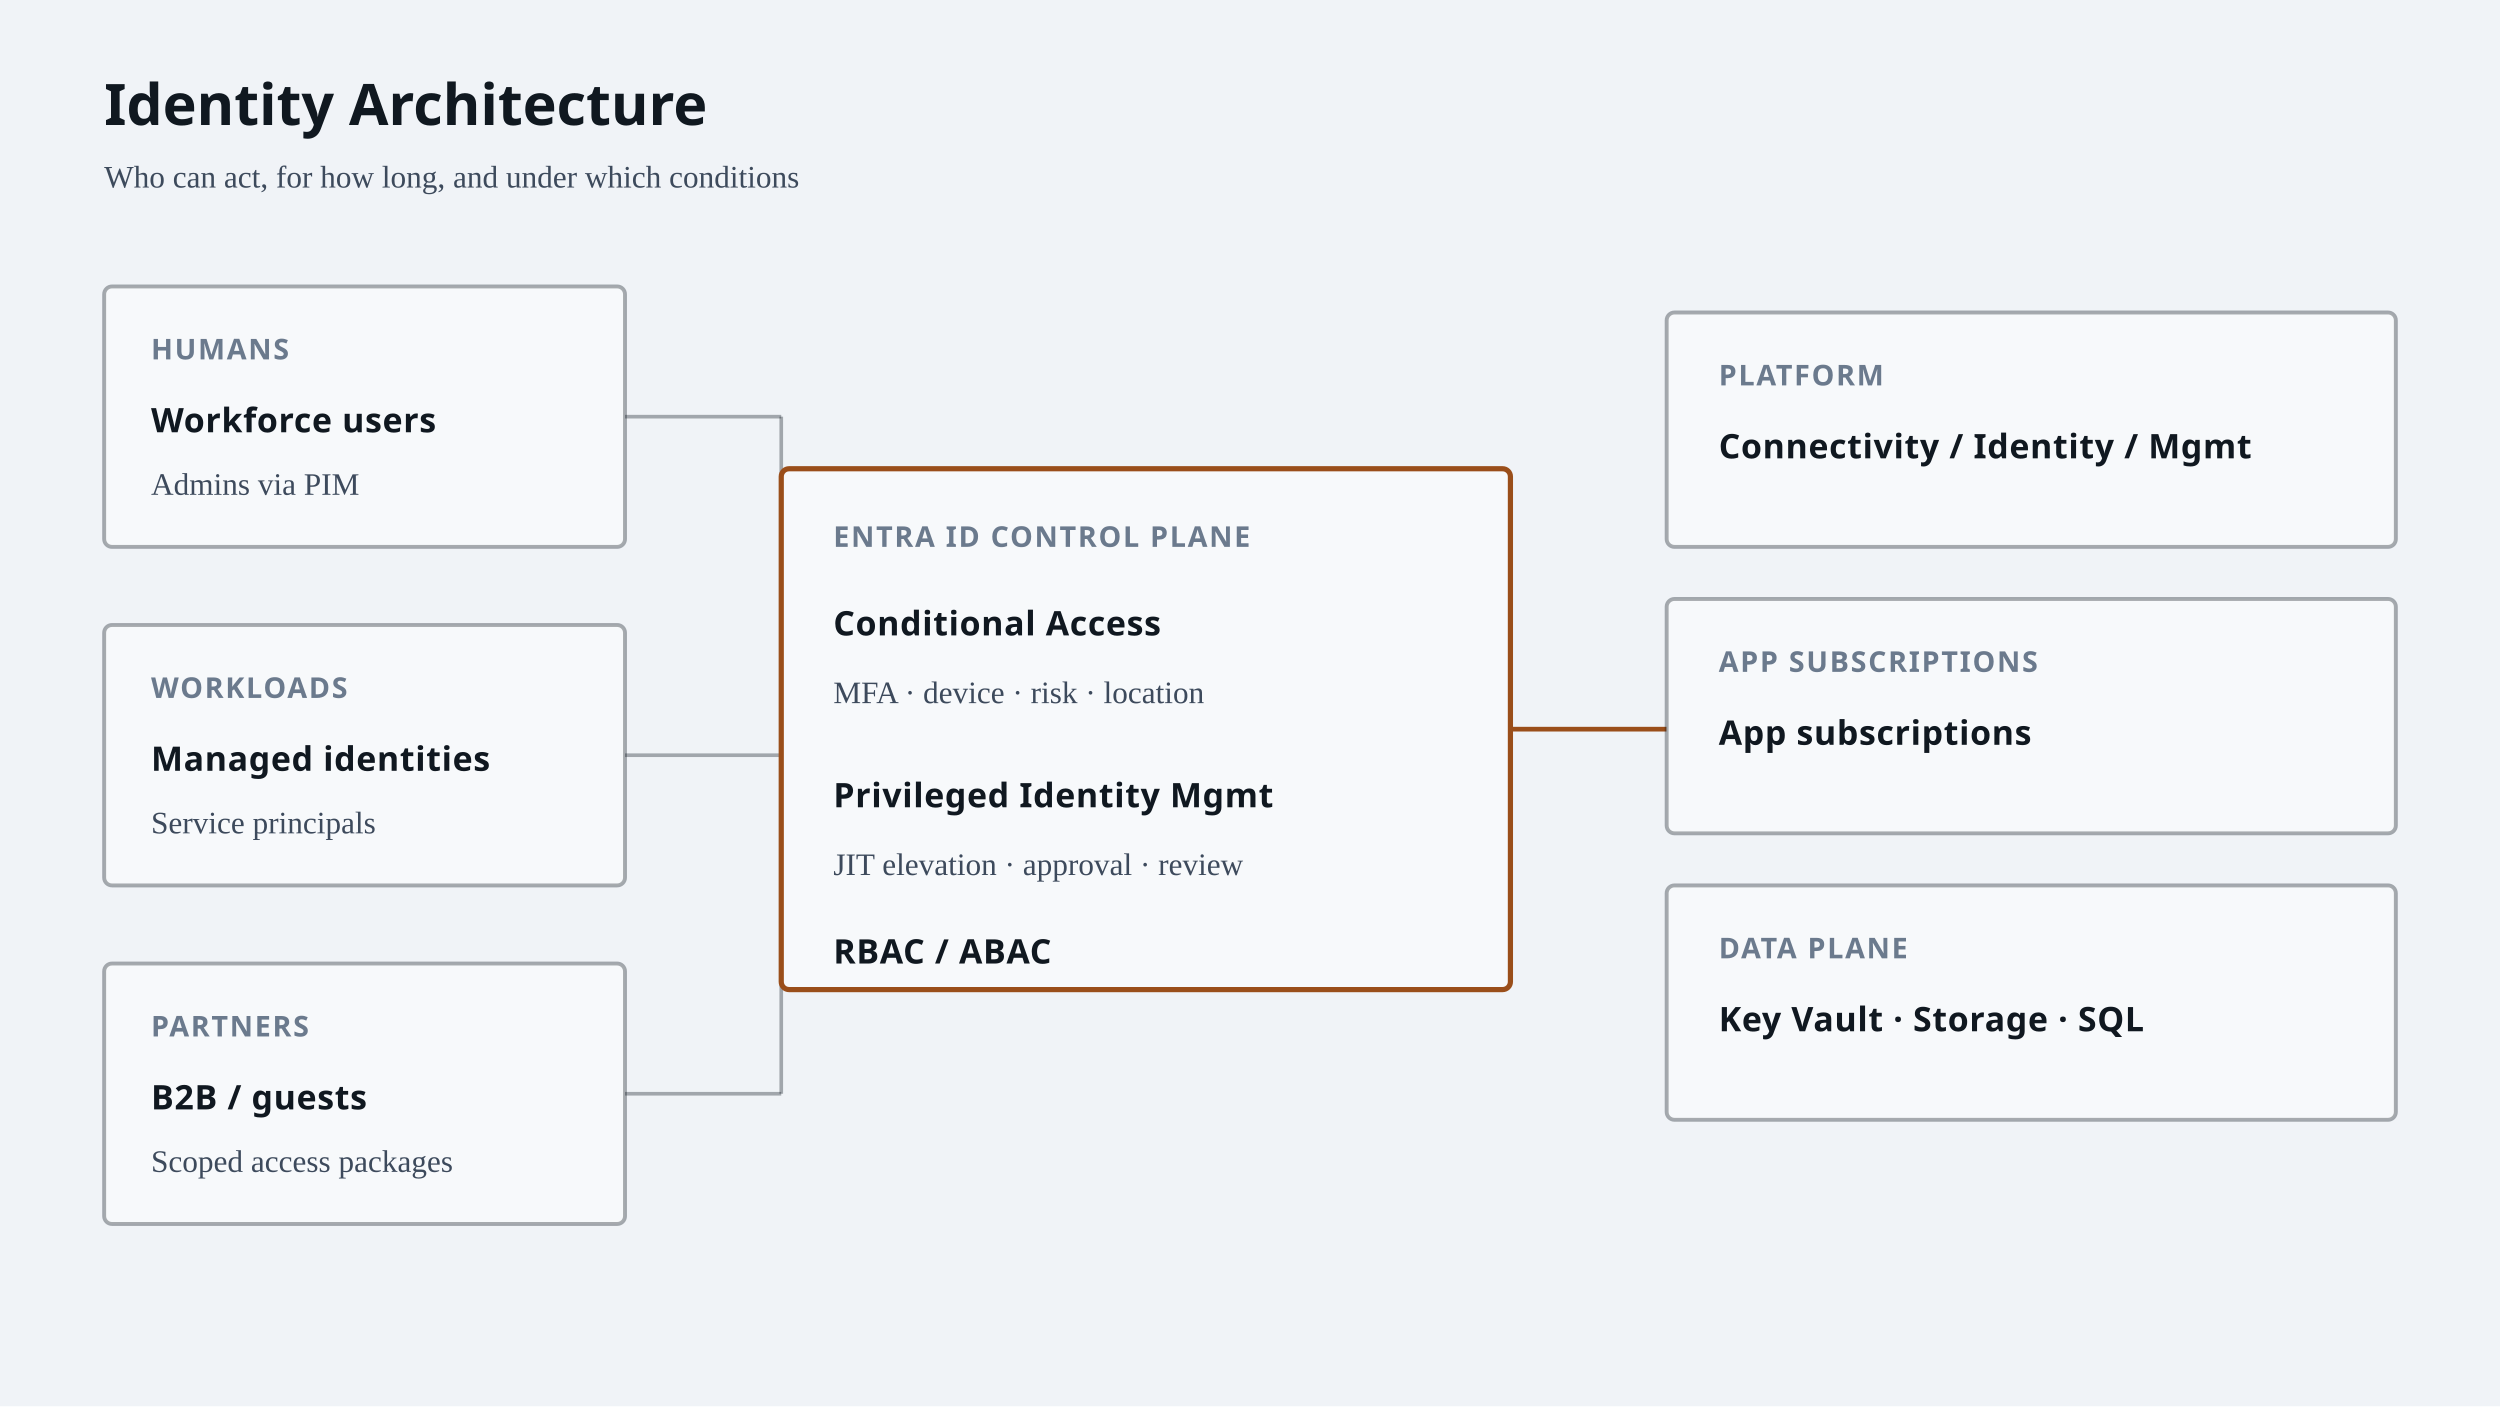
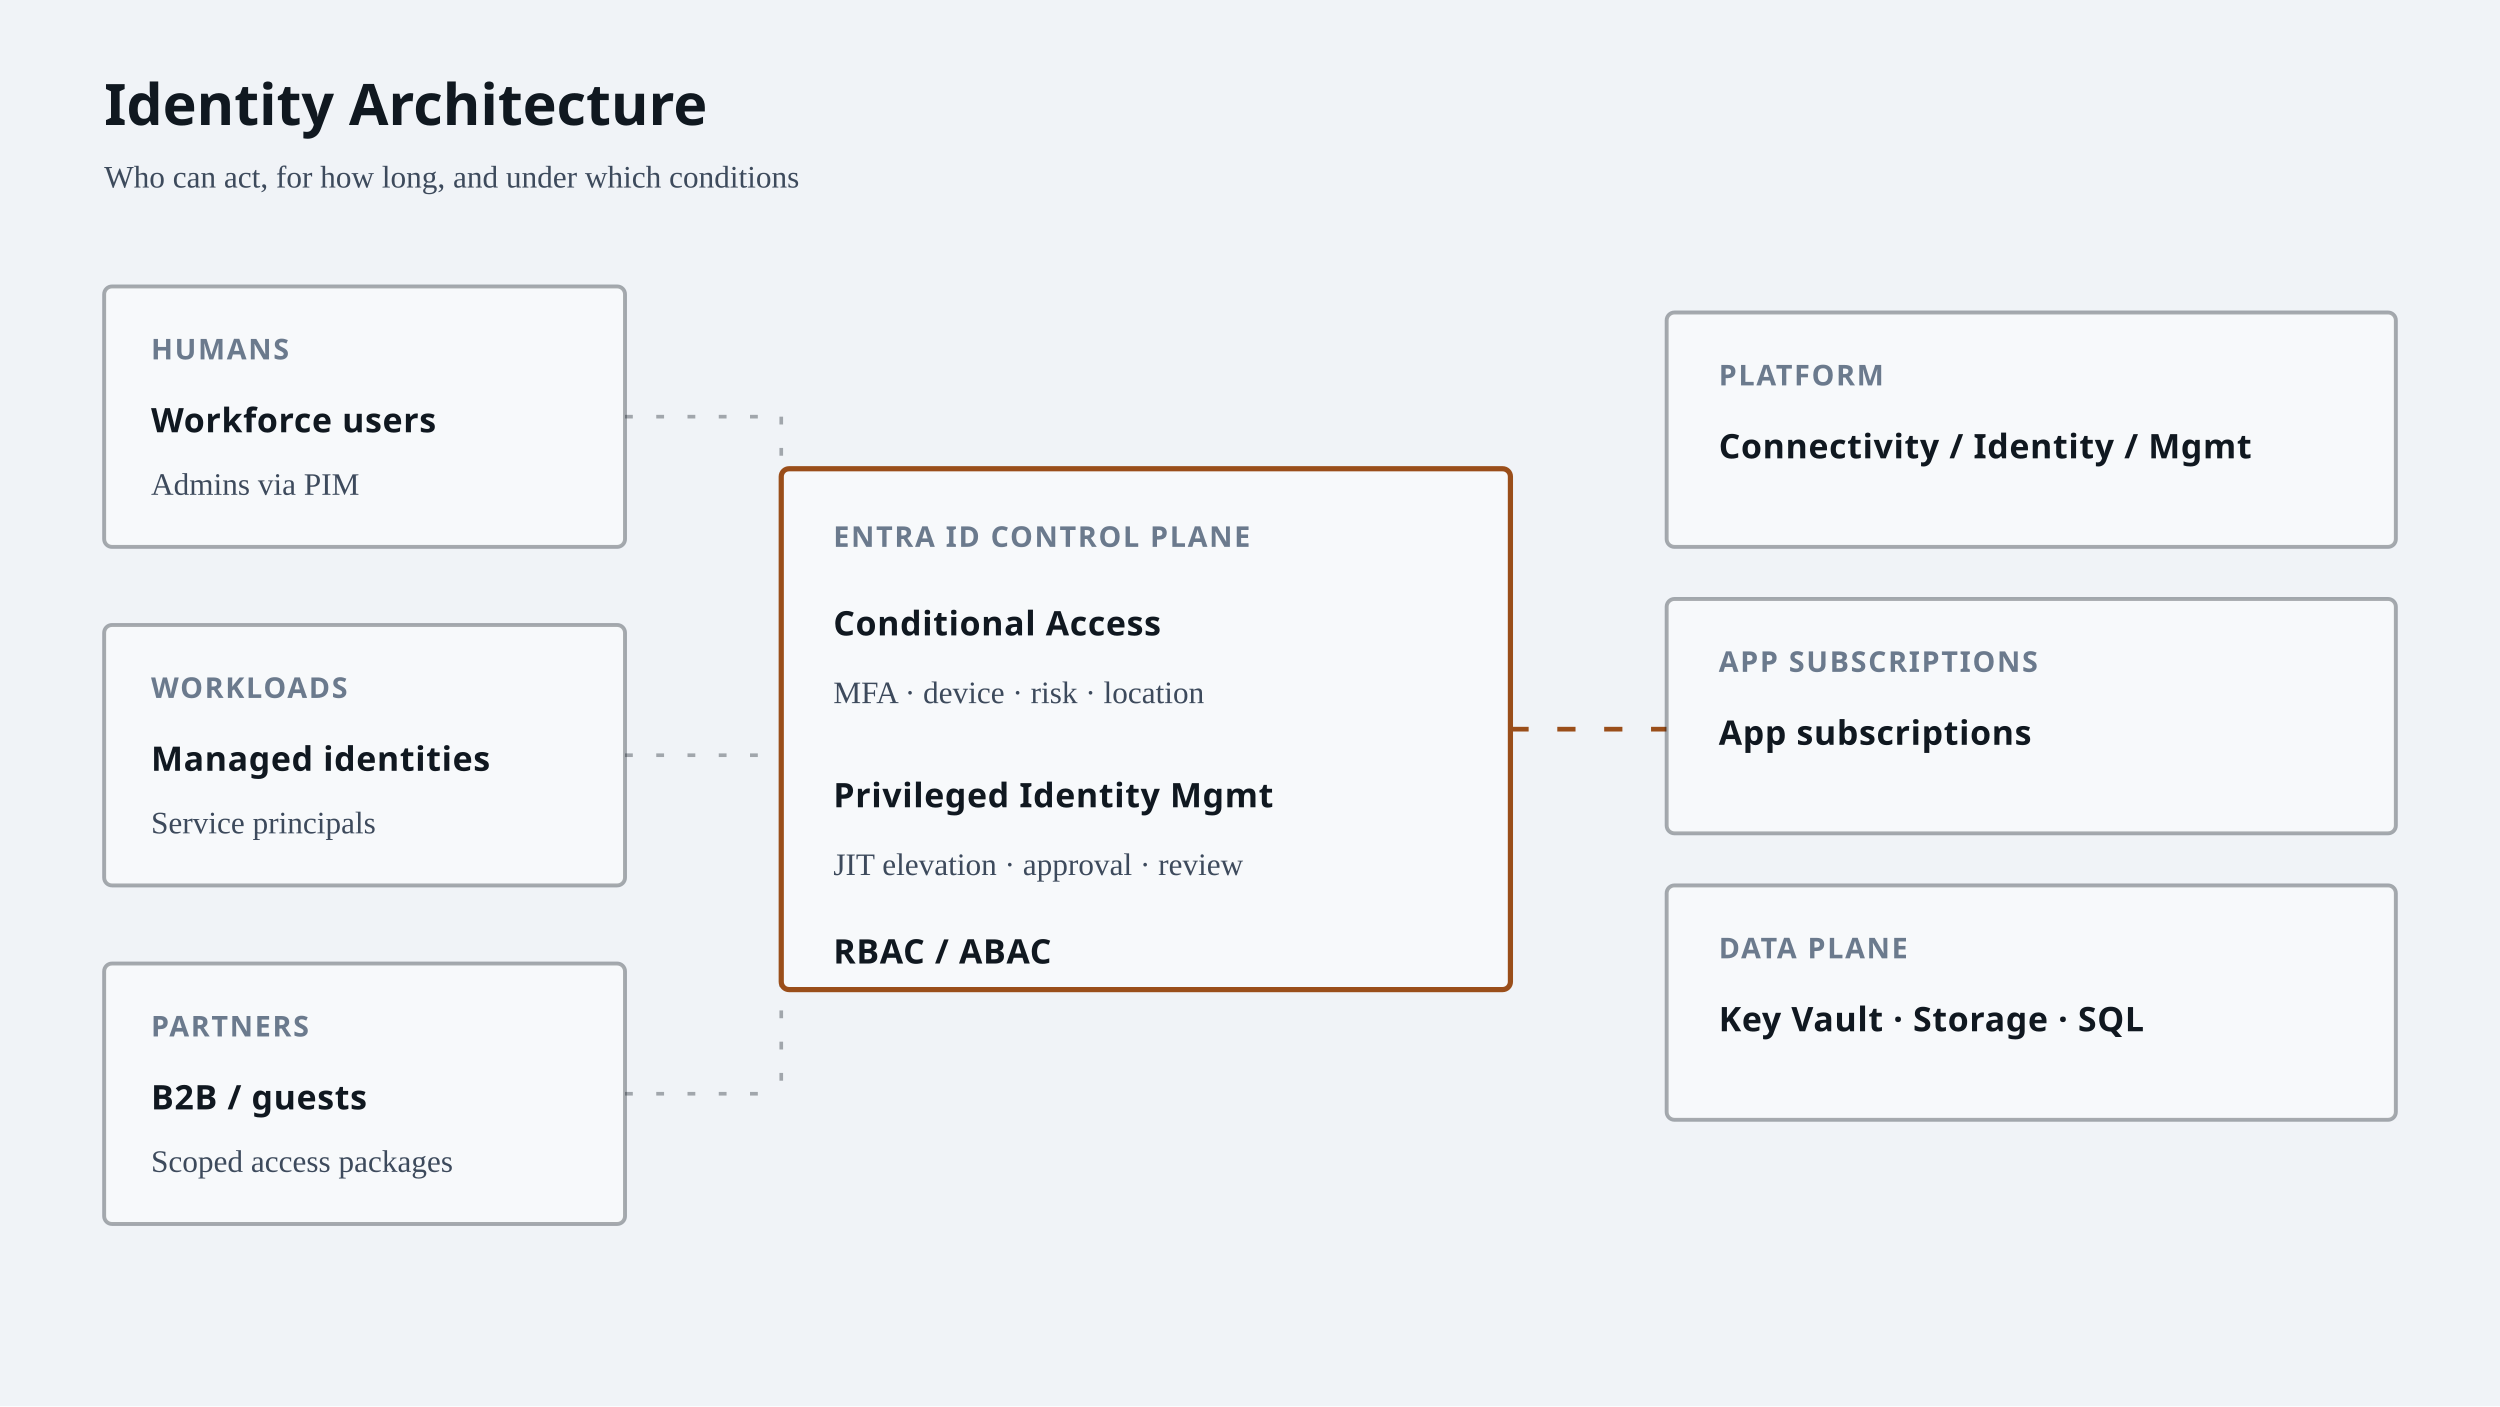
<svg xmlns="http://www.w3.org/2000/svg" width="960" height="540" viewBox="0 0 960 540" role="img" aria-labelledby="title">
  <style>
  .bg { fill: #f0f3f7; }
  .panel { fill: #f7f9fb; stroke: #101820; stroke-width: 1.5; stroke-opacity: 0.35; }
  .panel-accent { fill: #f7f9fb; stroke: #9a4e1a; stroke-width: 2; }
  .panel-ink { fill: #101820; }
  .title { font-family: Syne, Avenir Next, Segoe UI, sans-serif; font-size: 22px; font-weight: 700; fill: #101820; }
  .label { font-family: Syne, Avenir Next, Segoe UI, sans-serif; font-size: 13px; font-weight: 700; fill: #101820; letter-spacing: 0.02em; }
  .label-inv { font-family: Syne, Avenir Next, Segoe UI, sans-serif; font-size: 13px; font-weight: 700; fill: #f7f9fb; }
  .sub { font-family: Source Serif 4, Georgia, serif; font-size: 12px; fill: #3d4a5c; }
  .tiny { font-family: Syne, Avenir Next, Segoe UI, sans-serif; font-size: 11px; font-weight: 600; fill: #6b7a8d; letter-spacing: 0.06em; }
  .wire { fill: none; stroke: #101820; stroke-width: 1.4; stroke-opacity: 0.35; }
  .wire-accent { fill: none; stroke: #9a4e1a; stroke-width: 1.8; }
  .dot { fill: #9a4e1a; }
+ 
+   .wire-accent, .flow {
+     stroke-dasharray: 7 11;
+     animation: viz-flow 2.8s linear infinite;
+   }
+   .wire {
+     stroke-dasharray: 3 9;
+     animation: viz-flow 9s linear infinite;
+   }
+   .panel-accent, .dot, .node-pulse {
+     animation: viz-pulse 3.2s ease-in-out infinite;
+   }
+   @keyframes viz-flow {
+     to { stroke-dashoffset: -72; }
+   }
+   @keyframes viz-pulse {
+     0%, 100% { opacity: 1; }
+     50% { opacity: 0.55; }
+   }
+   @media (prefers-reduced-motion: reduce) {
+     .wire-accent, .flow, .wire, .panel-accent, .dot, .node-pulse { animation: none; }
+   }
+ 
</style>
  <rect class="bg" width="960" height="540" />
  <text class="title" x="40" y="48">Identity Architecture</text>
  <text class="sub" x="40" y="72">Who can act, for how long, and under which conditions</text>
  <rect class="panel" x="40" y="110" width="200" height="100" rx="3" />
  <text class="tiny" x="58" y="138">HUMANS</text>
  <text class="label" x="58" y="166">Workforce users</text>
  <text class="sub" x="58" y="190">Admins via PIM</text>
  <rect class="panel" x="40" y="240" width="200" height="100" rx="3" />
  <text class="tiny" x="58" y="268">WORKLOADS</text>
  <text class="label" x="58" y="296">Managed identities</text>
  <text class="sub" x="58" y="320">Service principals</text>
  <rect class="panel" x="40" y="370" width="200" height="100" rx="3" />
  <text class="tiny" x="58" y="398">PARTNERS</text>
  <text class="label" x="58" y="426">B2B / guests</text>
  <text class="sub" x="58" y="450">Scoped access packages</text>
  <path class="wire" d="M240 160 H300" />
  <path class="wire" d="M240 290 H300" />
  <path class="wire" d="M240 420 H300" />
  <path class="wire" d="M300 160 V420" />
  <rect class="panel-accent" x="300" y="180" width="280" height="200" rx="3" />
  <text class="tiny" x="320" y="210">ENTRA ID CONTROL PLANE</text>
  <text class="label" x="320" y="244">Conditional Access</text>
  <text class="sub" x="320" y="270">MFA · device · risk · location</text>
  <text class="label" x="320" y="310">Privileged Identity Mgmt</text>
  <text class="sub" x="320" y="336">JIT elevation · approval · review</text>
  <text class="label" x="320" y="370">RBAC / ABAC</text>
-   <path class="wire-accent" d="M580 280 H640" />
+   <path class="wire-accent" d="M580 280 H640">
+     <animate attributeName="stroke-dashoffset" values="0;-72" dur="2.8s" repeatCount="indefinite" />
+   </path>
  <rect class="panel" x="640" y="120" width="280" height="90" rx="3" />
  <text class="tiny" x="660" y="148">PLATFORM</text>
  <text class="label" x="660" y="176">Connectivity / Identity / Mgmt</text>
  <rect class="panel" x="640" y="230" width="280" height="90" rx="3" />
  <text class="tiny" x="660" y="258">APP SUBSCRIPTIONS</text>
  <text class="label" x="660" y="286">App subscriptions</text>
  <rect class="panel" x="640" y="340" width="280" height="90" rx="3" />
  <text class="tiny" x="660" y="368">DATA PLANE</text>
  <text class="label" x="660" y="396">Key Vault · Storage · SQL</text>
</svg>
